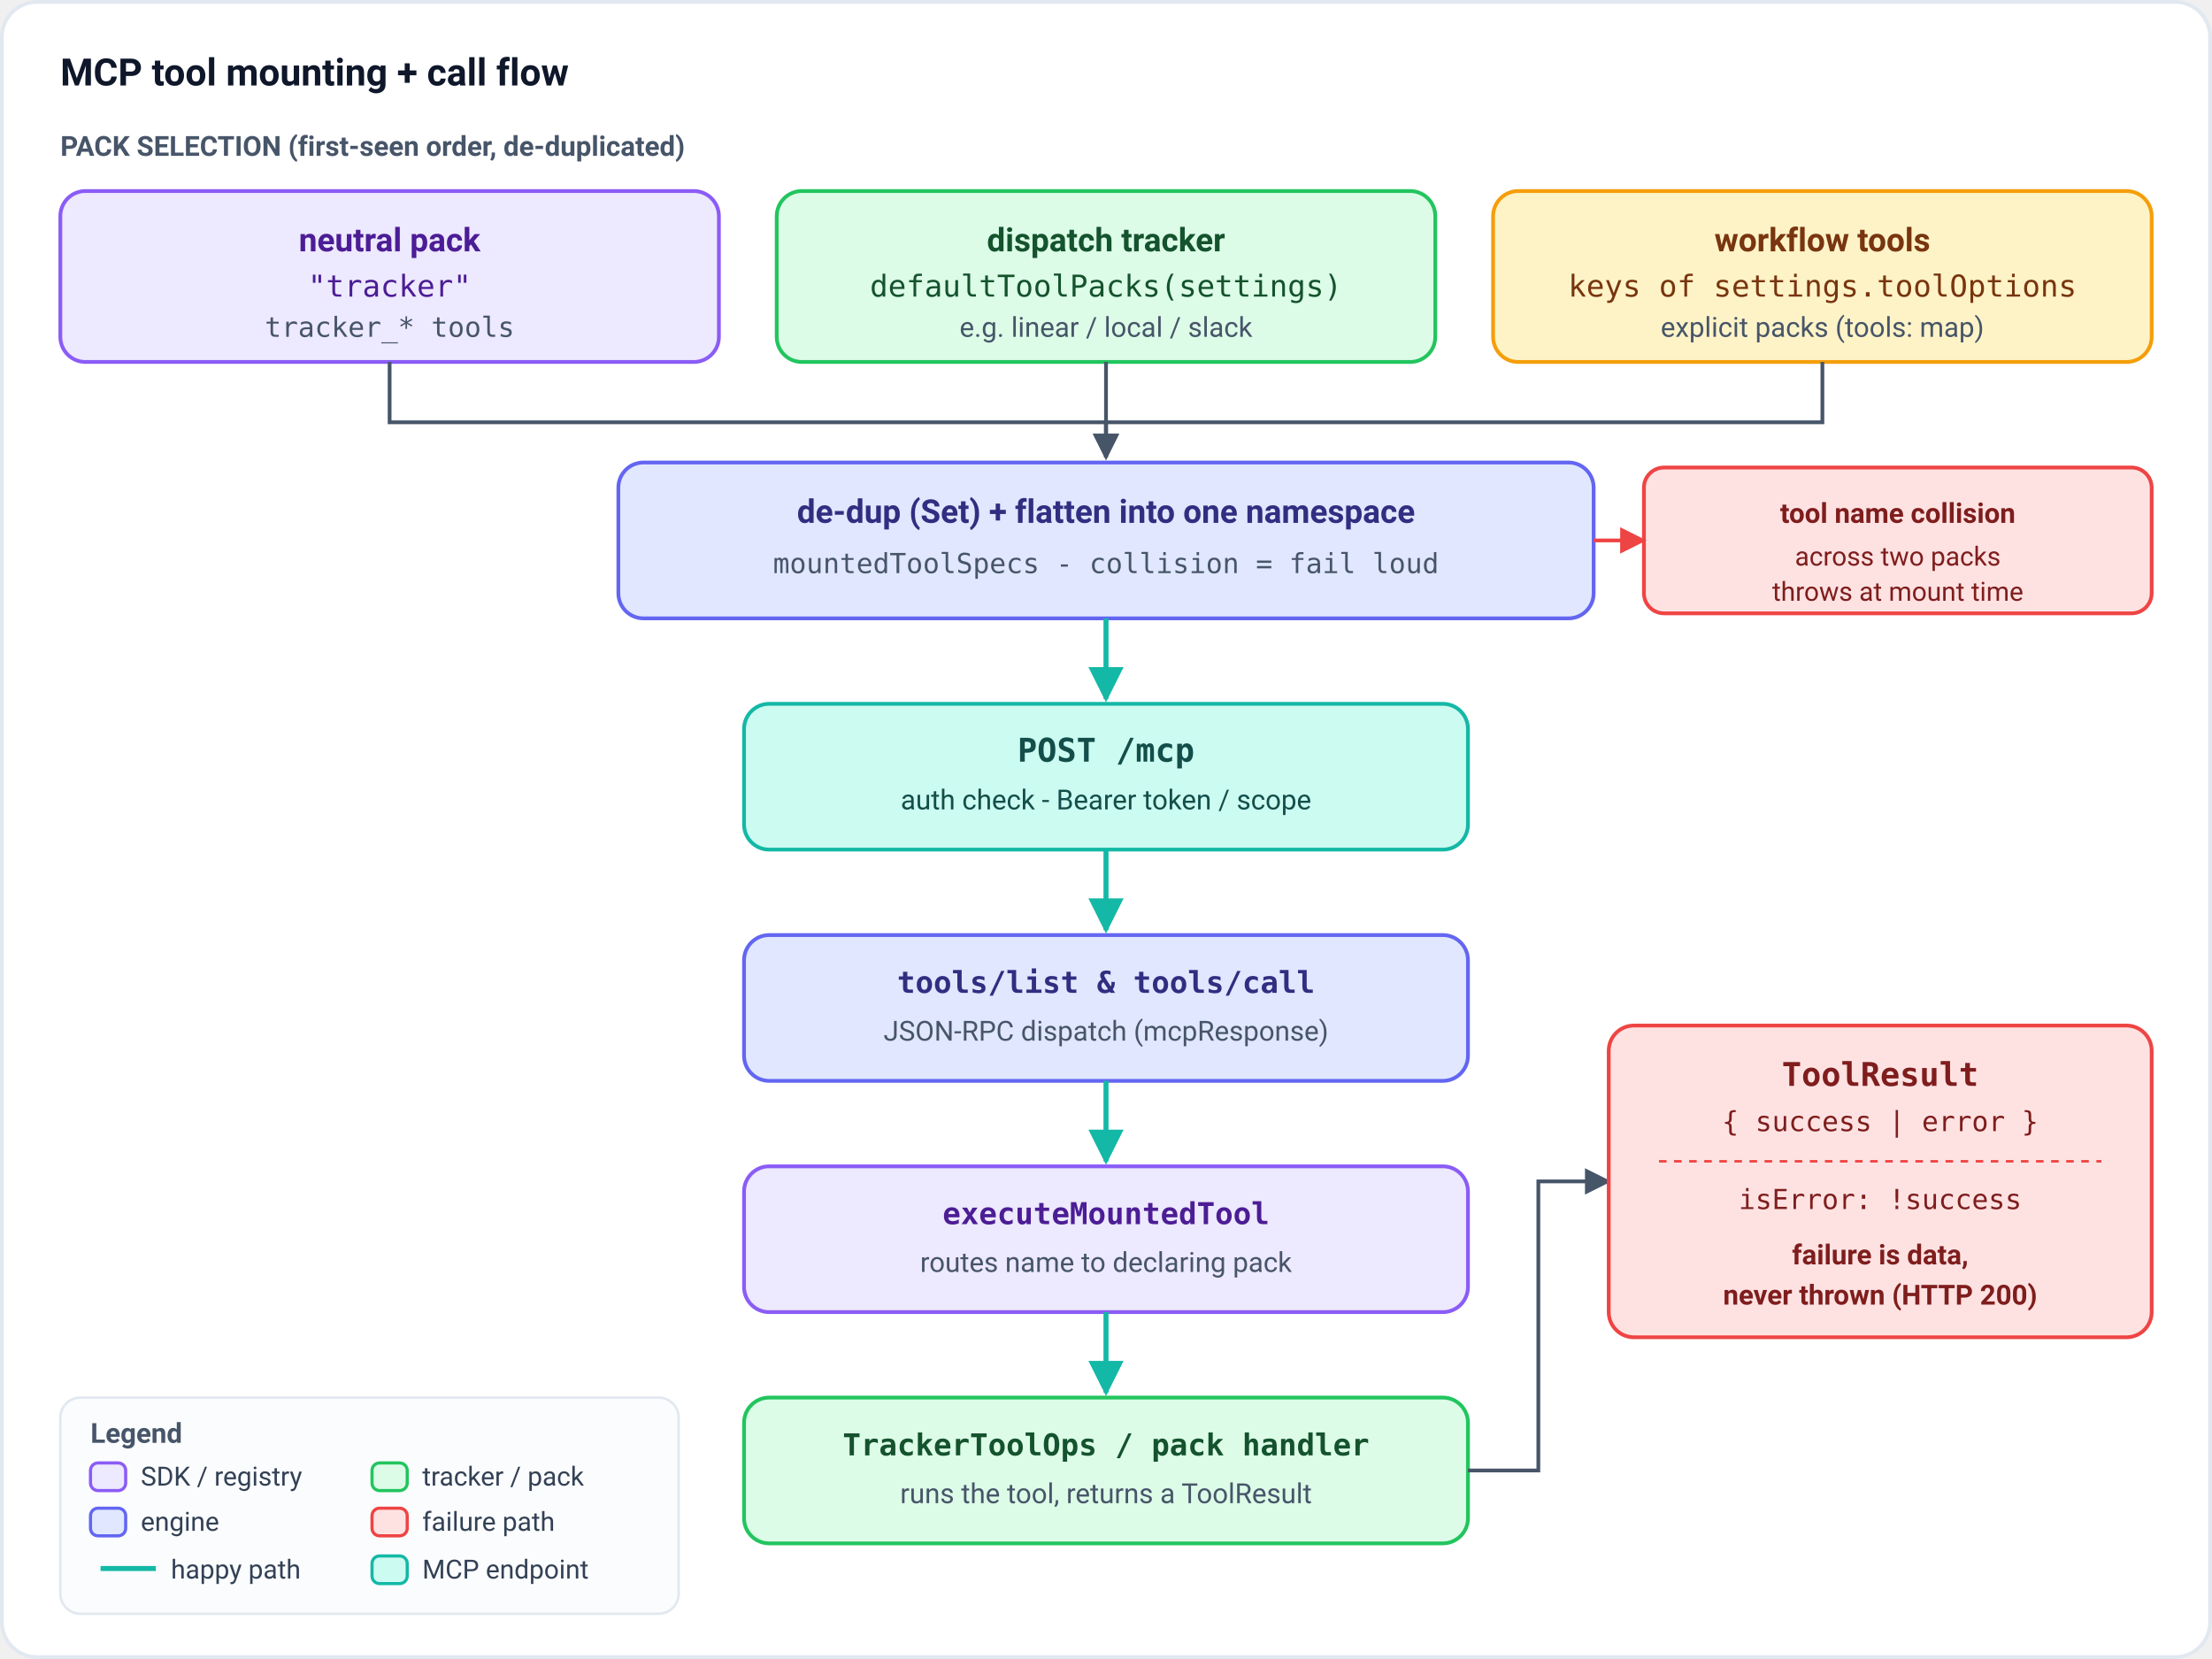
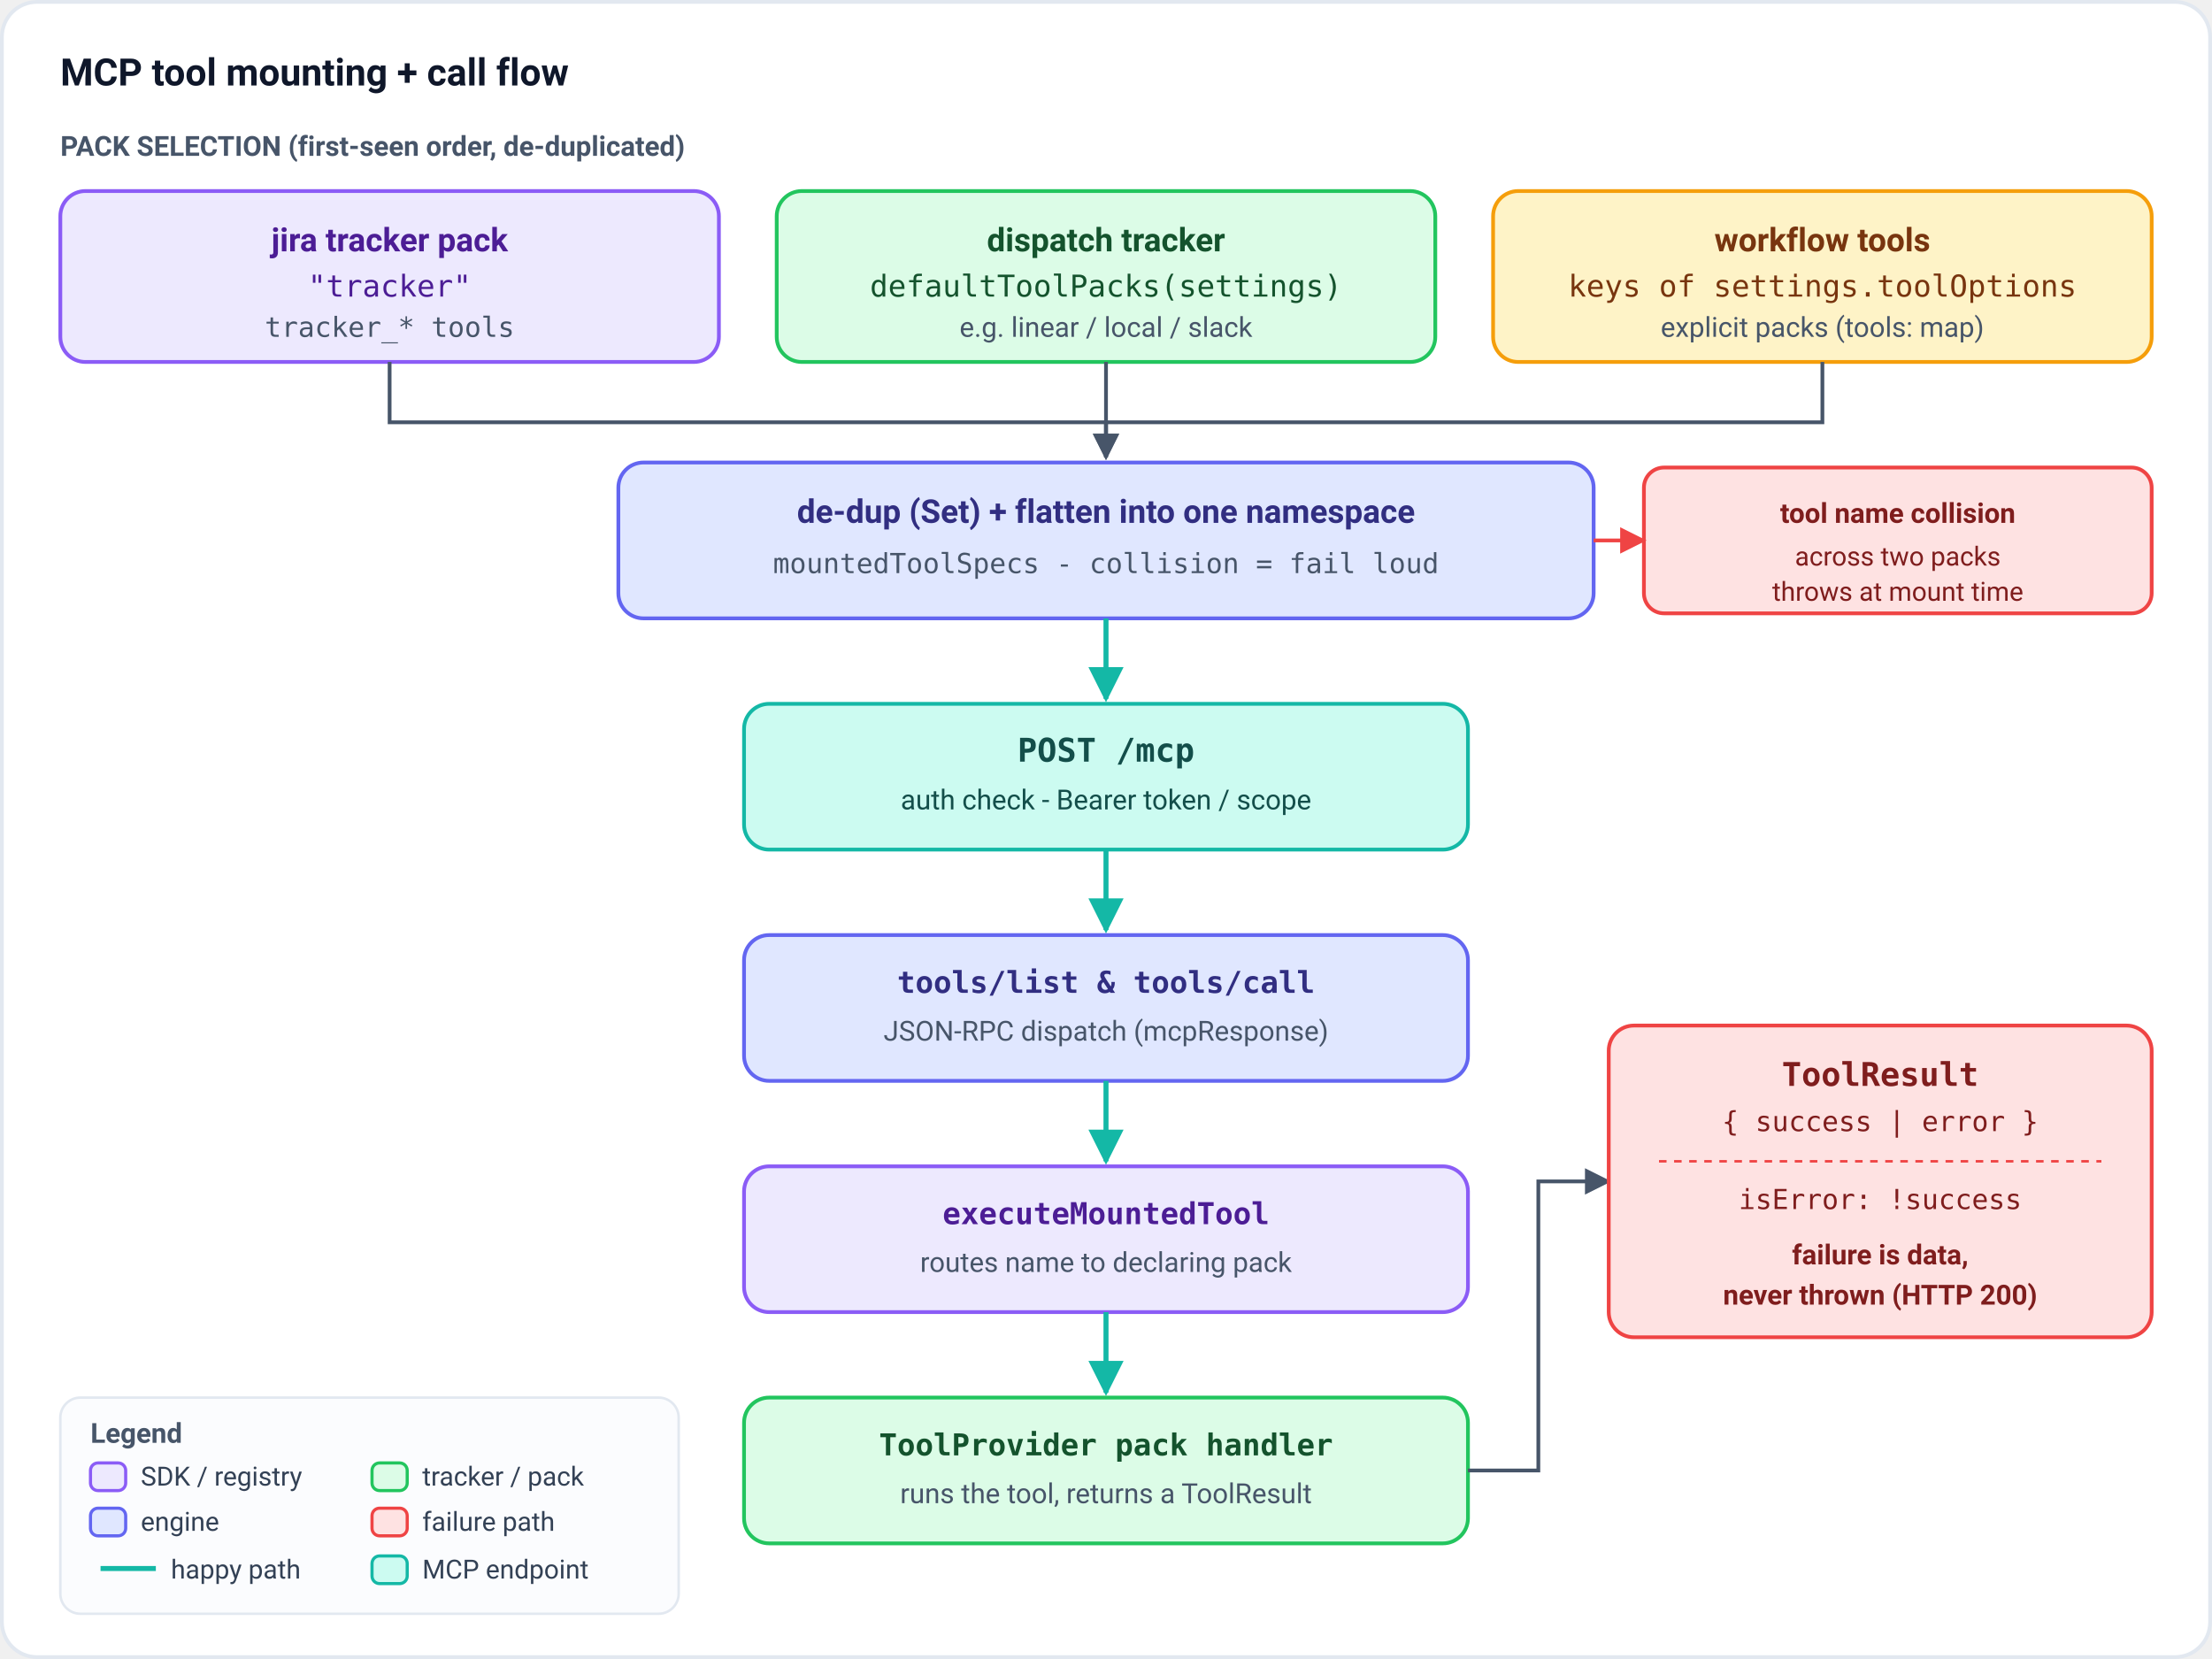
<svg xmlns="http://www.w3.org/2000/svg" role="img" aria-labelledby="t-mcp-tool-mounting d-mcp-tool-mounting" viewBox="0 0 880 660" width="100%" style="max-width:880px;height:auto" font-family="ui-sans-serif, -apple-system, 'Segoe UI', Roboto, Helvetica, Arial, sans-serif">
  <rect x="0.75" y="0.75" width="878.50" height="658.50" rx="14" fill="#FFFFFF" stroke="#E2E8F0" stroke-width="1.5" />
  <defs>
    <marker id="arrow-mcp-tool-mounting" viewBox="0 0 10 10" refX="9" refY="5" markerWidth="7" markerHeight="7" orient="auto-start-reverse">
      <path d="M0,0 L10,5 L0,10 z" fill="#475569" />
    </marker>
    <marker id="arrow-accent-mcp-tool-mounting" viewBox="0 0 10 10" refX="9" refY="5" markerWidth="7" markerHeight="7" orient="auto-start-reverse">
      <path d="M0,0 L10,5 L0,10 z" fill="#14B8A6" />
    </marker>
    <marker id="arrow-danger-mcp-tool-mounting" viewBox="0 0 10 10" refX="9" refY="5" markerWidth="7" markerHeight="7" orient="auto-start-reverse">
      <path d="M0,0 L10,5 L0,10 z" fill="#EF4444" />
    </marker>
  </defs>
  <text x="24" y="34" font-size="15" font-weight="600" fill="#0F172A">MCP tool mounting + call flow</text>
  <text x="24" y="62" font-size="11" font-weight="600" fill="#475569">PACK SELECTION (first-seen order, de-duplicated)</text>
  <g>
    <rect x="24" y="76" width="262" height="68" rx="10" fill="#EDE9FE" stroke="#8B5CF6" stroke-width="1.5" />
-     <text x="155" y="100" text-anchor="middle" font-size="13" font-weight="600" fill="#4C1D95">neutral pack</text>
+     <text x="155" y="100" text-anchor="middle" font-size="13" font-weight="600" fill="#4C1D95">jira tracker pack</text>
    <text x="155" y="118" text-anchor="middle" font-size="12" fill="#4C1D95" font-family="ui-monospace, 'SF Mono', 'JetBrains Mono', Menlo, Consolas, monospace">"tracker"</text>
    <text x="155" y="134" text-anchor="middle" font-size="11" fill="#475569" font-family="ui-monospace, 'SF Mono', 'JetBrains Mono', Menlo, Consolas, monospace">tracker_* tools</text>
  </g>
  <g>
    <rect x="309" y="76" width="262" height="68" rx="10" fill="#DCFCE7" stroke="#22C55E" stroke-width="1.5" />
    <text x="440" y="100" text-anchor="middle" font-size="13" font-weight="600" fill="#14532D">dispatch tracker</text>
    <text x="440" y="118" text-anchor="middle" font-size="12" fill="#14532D" font-family="ui-monospace, 'SF Mono', 'JetBrains Mono', Menlo, Consolas, monospace">defaultToolPacks(settings)</text>
    <text x="440" y="134" text-anchor="middle" font-size="11" fill="#475569">e.g. linear / local / slack</text>
  </g>
  <g>
    <rect x="594" y="76" width="262" height="68" rx="10" fill="#FEF3C7" stroke="#F59E0B" stroke-width="1.5" />
    <text x="725" y="100" text-anchor="middle" font-size="13" font-weight="600" fill="#78350F">workflow tools</text>
    <text x="725" y="118" text-anchor="middle" font-size="12" fill="#78350F" font-family="ui-monospace, 'SF Mono', 'JetBrains Mono', Menlo, Consolas, monospace">keys of settings.toolOptions</text>
    <text x="725" y="134" text-anchor="middle" font-size="11" fill="#475569">explicit packs (tools: map)</text>
  </g>
  <path d="M155,144 L155,168 L440,168 L440,182" stroke="#475569" stroke-width="1.5" fill="none" marker-end="url(#arrow-mcp-tool-mounting)" />
  <path d="M440,144 L440,182" stroke="#475569" stroke-width="1.5" fill="none" marker-end="url(#arrow-mcp-tool-mounting)" />
  <path d="M725,144 L725,168 L440,168 L440,182" stroke="#475569" stroke-width="1.5" fill="none" />
  <g>
    <rect x="246" y="184" width="388" height="62" rx="10" fill="#E0E7FF" stroke="#6366F1" stroke-width="1.5" />
    <text x="440" y="208" text-anchor="middle" font-size="13" font-weight="600" fill="#312E81">de-dup (Set) + flatten into one namespace</text>
    <text x="440" y="228" text-anchor="middle" font-size="11" fill="#475569" font-family="ui-monospace, 'SF Mono', 'JetBrains Mono', Menlo, Consolas, monospace">mountedToolSpecs - collision = fail loud</text>
  </g>
  <g>
    <rect x="654" y="186" width="202" height="58" rx="8" fill="#FEE2E2" stroke="#EF4444" stroke-width="1.5" />
    <text x="755" y="208" text-anchor="middle" font-size="11" font-weight="600" fill="#7F1D1D">tool name collision</text>
    <text x="755" y="225" text-anchor="middle" font-size="10.5" fill="#7F1D1D">across two packs</text>
    <text x="755" y="239" text-anchor="middle" font-size="10.5" fill="#7F1D1D">throws at mount time</text>
  </g>
  <path d="M634,215 L654,215" stroke="#EF4444" stroke-width="1.5" fill="none" marker-end="url(#arrow-danger-mcp-tool-mounting)" />
  <path d="M440,246 L440,278" stroke="#14B8A6" stroke-width="2" fill="none" marker-end="url(#arrow-accent-mcp-tool-mounting)" />
  <g>
    <rect x="296" y="280" width="288" height="58" rx="10" fill="#CCFBF1" stroke="#14B8A6" stroke-width="1.5" />
    <text x="440" y="303" text-anchor="middle" font-size="13" font-weight="600" fill="#134E4A" font-family="ui-monospace, 'SF Mono', 'JetBrains Mono', Menlo, Consolas, monospace">POST /mcp</text>
    <text x="440" y="322" text-anchor="middle" font-size="11" fill="#134E4A">auth check - Bearer token / scope</text>
  </g>
  <path d="M440,338 L440,370" stroke="#14B8A6" stroke-width="2" fill="none" marker-end="url(#arrow-accent-mcp-tool-mounting)" />
  <g>
    <rect x="296" y="372" width="288" height="58" rx="10" fill="#E0E7FF" stroke="#6366F1" stroke-width="1.5" />
    <text x="440" y="395" text-anchor="middle" font-size="12" font-weight="600" fill="#312E81" font-family="ui-monospace, 'SF Mono', 'JetBrains Mono', Menlo, Consolas, monospace">tools/list &amp; tools/call</text>
    <text x="440" y="414" text-anchor="middle" font-size="11" fill="#475569">JSON-RPC dispatch (mcpResponse)</text>
  </g>
  <path d="M440,430 L440,462" stroke="#14B8A6" stroke-width="2" fill="none" marker-end="url(#arrow-accent-mcp-tool-mounting)" />
  <g>
    <rect x="296" y="464" width="288" height="58" rx="10" fill="#EDE9FE" stroke="#8B5CF6" stroke-width="1.5" />
    <text x="440" y="487" text-anchor="middle" font-size="12" font-weight="600" fill="#4C1D95" font-family="ui-monospace, 'SF Mono', 'JetBrains Mono', Menlo, Consolas, monospace">executeMountedTool</text>
    <text x="440" y="506" text-anchor="middle" font-size="11" fill="#475569">routes name to declaring pack</text>
  </g>
  <path d="M440,522 L440,554" stroke="#14B8A6" stroke-width="2" fill="none" marker-end="url(#arrow-accent-mcp-tool-mounting)" />
  <g>
    <rect x="296" y="556" width="288" height="58" rx="10" fill="#DCFCE7" stroke="#22C55E" stroke-width="1.5" />
-     <text x="440" y="579" text-anchor="middle" font-size="12" font-weight="600" fill="#14532D" font-family="ui-monospace, 'SF Mono', 'JetBrains Mono', Menlo, Consolas, monospace">TrackerToolOps / pack handler</text>
+     <text x="440" y="579" text-anchor="middle" font-size="12" font-weight="600" fill="#14532D" font-family="ui-monospace, 'SF Mono', 'JetBrains Mono', Menlo, Consolas, monospace">ToolProvider pack handler</text>
    <text x="440" y="598" text-anchor="middle" font-size="11" fill="#475569">runs the tool, returns a ToolResult</text>
  </g>
  <path d="M584,585 L612,585 L612,470 L640,470" stroke="#475569" stroke-width="1.5" fill="none" marker-end="url(#arrow-mcp-tool-mounting)" />
  <g>
    <rect x="640" y="408" width="216" height="124" rx="10" fill="#FEE2E2" stroke="#EF4444" stroke-width="1.5" />
    <text x="748" y="432" text-anchor="middle" font-size="13" font-weight="600" fill="#7F1D1D" font-family="ui-monospace, 'SF Mono', 'JetBrains Mono', Menlo, Consolas, monospace">ToolResult</text>
    <text x="748" y="450" text-anchor="middle" font-size="11" fill="#7F1D1D" font-family="ui-monospace, 'SF Mono', 'JetBrains Mono', Menlo, Consolas, monospace">{ success | error }</text>
    <line x1="660" y1="462" x2="836" y2="462" stroke="#EF4444" stroke-width="1" stroke-dasharray="3 3" />
    <text x="748" y="481" text-anchor="middle" font-size="11" fill="#7F1D1D" font-family="ui-monospace, 'SF Mono', 'JetBrains Mono', Menlo, Consolas, monospace">isError: !success</text>
    <text x="748" y="503" text-anchor="middle" font-size="11" font-weight="600" fill="#7F1D1D">failure is data,</text>
    <text x="748" y="519" text-anchor="middle" font-size="11" font-weight="600" fill="#7F1D1D">never thrown (HTTP 200)</text>
  </g>
  <g>
    <rect x="24" y="556" width="246" height="86" rx="8" fill="#FBFCFE" stroke="#E2E8F0" stroke-width="1" />
    <text x="36" y="574" font-size="11" font-weight="600" fill="#475569">Legend</text>
    <rect x="36" y="582" width="14" height="11" rx="3" fill="#EDE9FE" stroke="#8B5CF6" stroke-width="1.25" />
    <text x="56" y="591" font-size="10.5" fill="#334155">SDK / registry</text>
    <rect x="148" y="582" width="14" height="11" rx="3" fill="#DCFCE7" stroke="#22C55E" stroke-width="1.25" />
    <text x="168" y="591" font-size="10.5" fill="#334155">tracker / pack</text>
    <rect x="36" y="600" width="14" height="11" rx="3" fill="#E0E7FF" stroke="#6366F1" stroke-width="1.25" />
    <text x="56" y="609" font-size="10.5" fill="#334155">engine</text>
    <rect x="148" y="600" width="14" height="11" rx="3" fill="#FEE2E2" stroke="#EF4444" stroke-width="1.25" />
    <text x="168" y="609" font-size="10.5" fill="#334155">failure path</text>
    <line x1="40" y1="624" x2="62" y2="624" stroke="#14B8A6" stroke-width="2" />
    <text x="68" y="628" font-size="10.5" fill="#334155">happy path</text>
    <rect x="148" y="619" width="14" height="11" rx="3" fill="#CCFBF1" stroke="#14B8A6" stroke-width="1.25" />
    <text x="168" y="628" font-size="10.5" fill="#334155">MCP endpoint</text>
  </g>
</svg>
